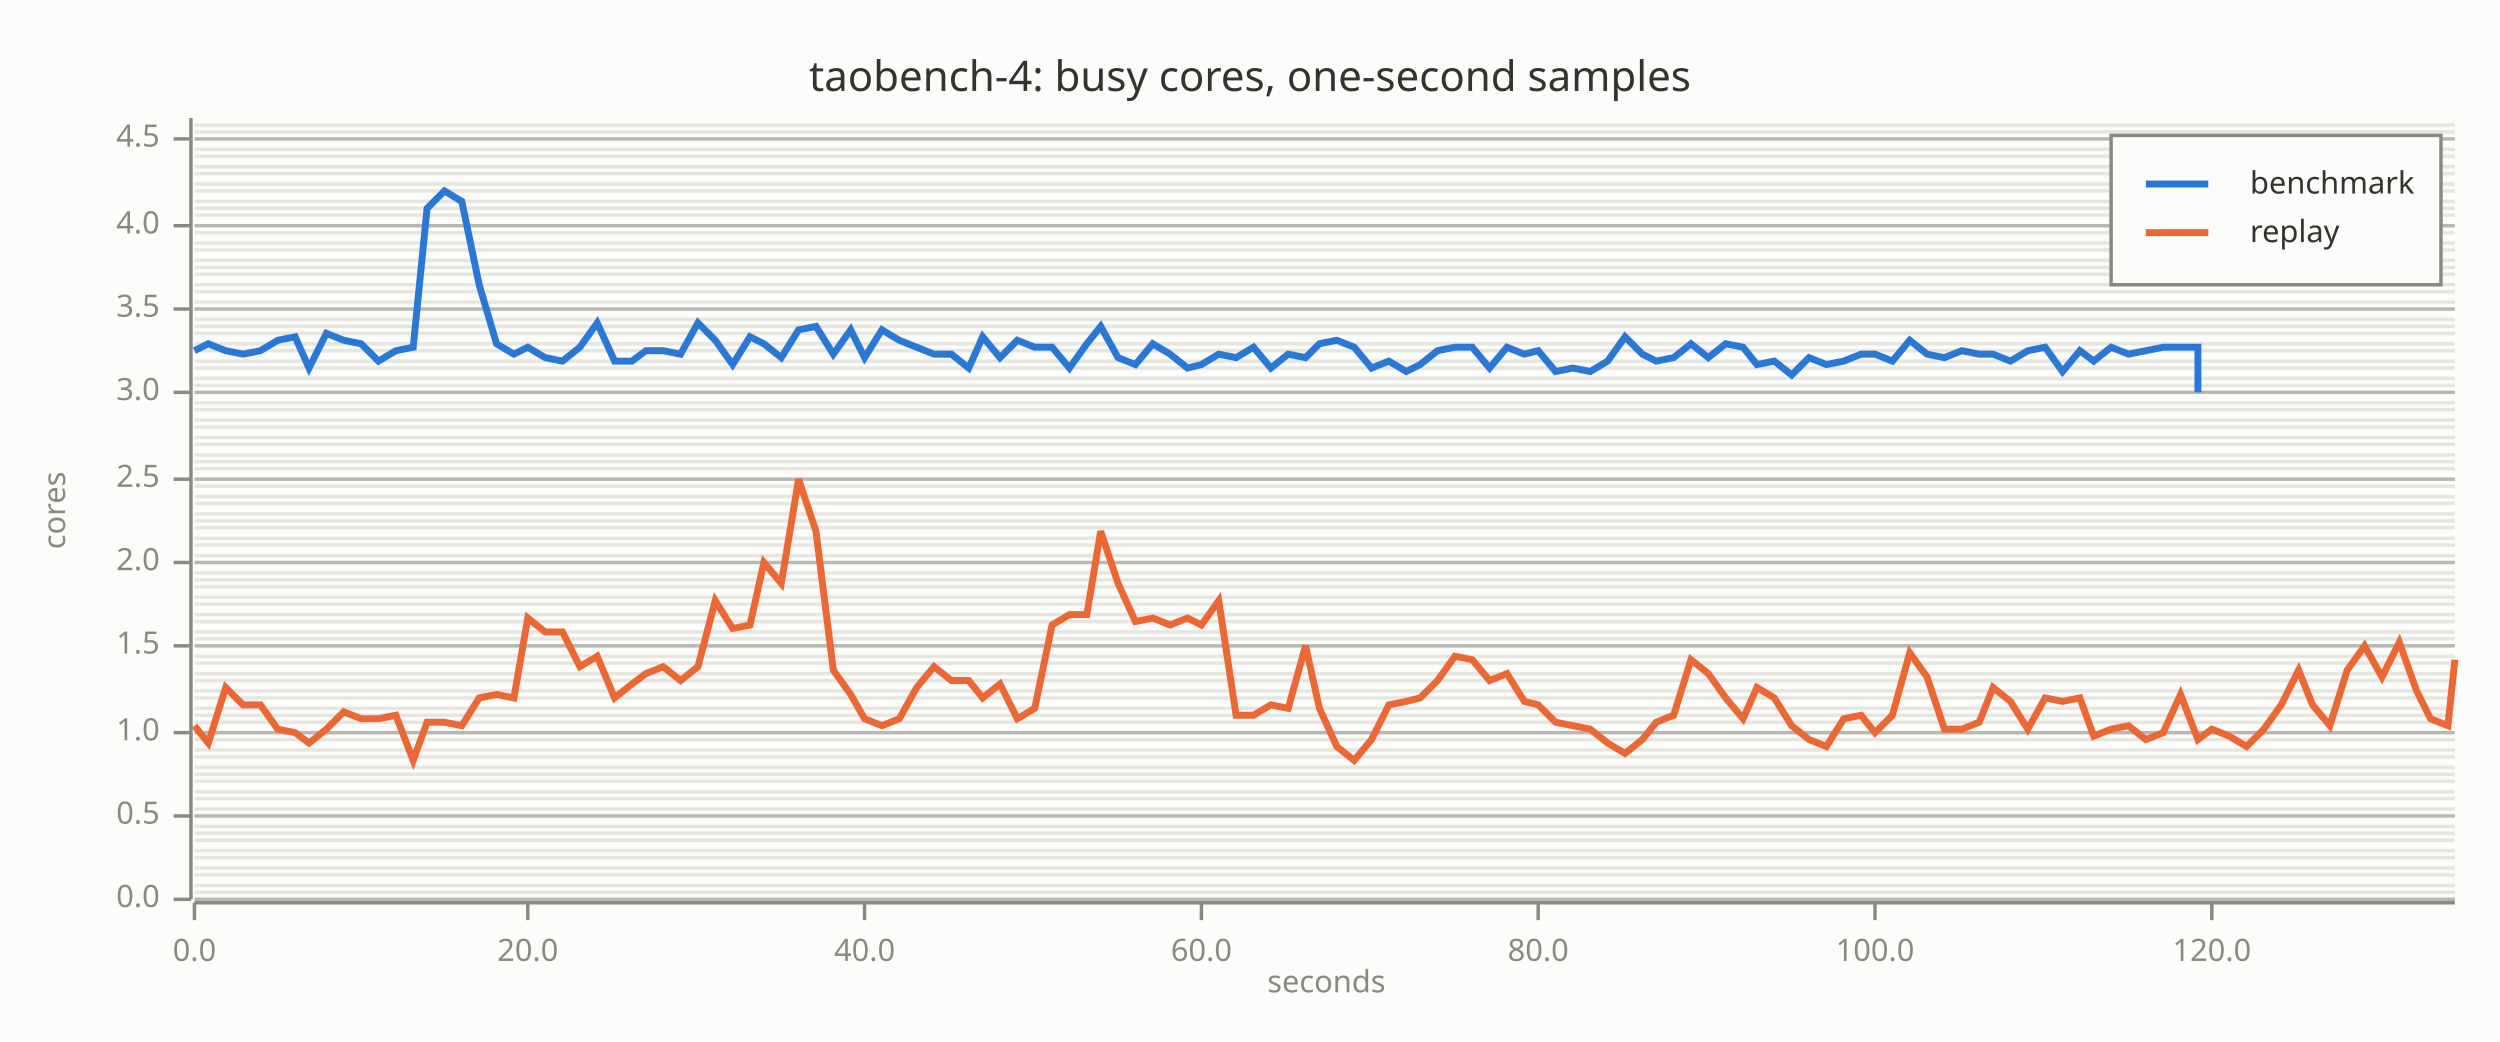
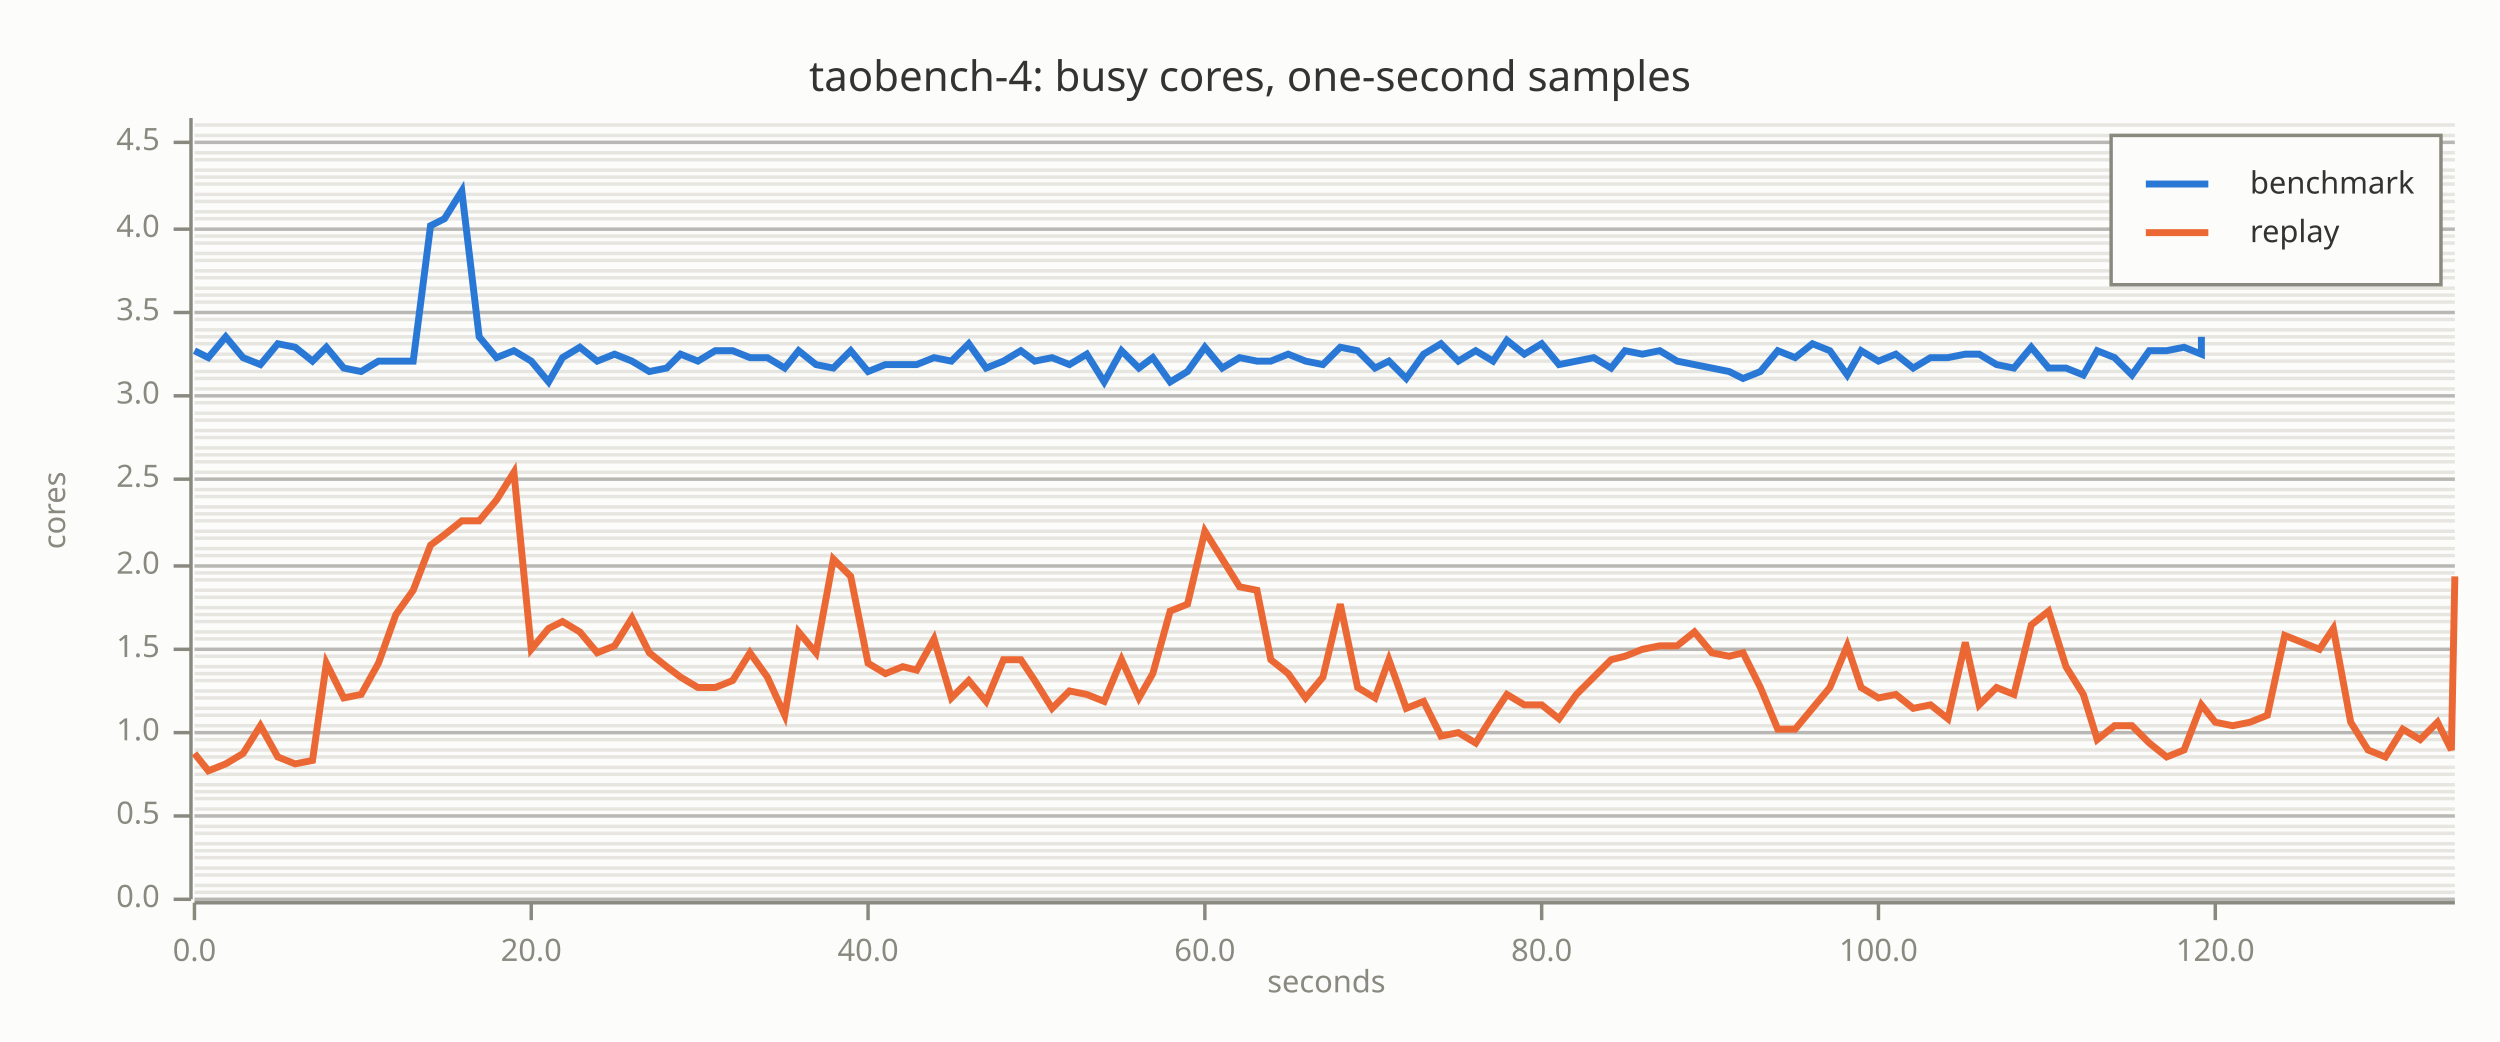
<svg xmlns="http://www.w3.org/2000/svg" width="720" height="300" viewBox="0 0 720 300">
  <rect x="0" y="0" width="720" height="300" opacity="1" fill="#FCFCFB" stroke="none" />
  <text x="360" y="17" dy="0.76em" text-anchor="middle" font-family="sans-serif" font-size="12.097" opacity="1" fill="#333330">
taobench-4: busy cores, one-second samples
</text>
  <line opacity="1" stroke="#E6E5E0" stroke-width="1" x1="56" y1="259" x2="707" y2="259" />
  <line opacity="1" stroke="#E6E5E0" stroke-width="1" x1="56" y1="257" x2="707" y2="257" />
  <line opacity="1" stroke="#E6E5E0" stroke-width="1" x1="56" y1="255" x2="707" y2="255" />
  <line opacity="1" stroke="#E6E5E0" stroke-width="1" x1="56" y1="252" x2="707" y2="252" />
  <line opacity="1" stroke="#E6E5E0" stroke-width="1" x1="56" y1="250" x2="707" y2="250" />
  <line opacity="1" stroke="#E6E5E0" stroke-width="1" x1="56" y1="247" x2="707" y2="247" />
  <line opacity="1" stroke="#E6E5E0" stroke-width="1" x1="56" y1="245" x2="707" y2="245" />
-   <line opacity="1" stroke="#E6E5E0" stroke-width="1" x1="56" y1="242" x2="707" y2="242" />
+   <line opacity="1" stroke="#E6E5E0" stroke-width="1" x1="56" y1="243" x2="707" y2="243" />
  <line opacity="1" stroke="#E6E5E0" stroke-width="1" x1="56" y1="240" x2="707" y2="240" />
  <line opacity="1" stroke="#E6E5E0" stroke-width="1" x1="56" y1="238" x2="707" y2="238" />
  <line opacity="1" stroke="#E6E5E0" stroke-width="1" x1="56" y1="235" x2="707" y2="235" />
  <line opacity="1" stroke="#E6E5E0" stroke-width="1" x1="56" y1="233" x2="707" y2="233" />
  <line opacity="1" stroke="#E6E5E0" stroke-width="1" x1="56" y1="230" x2="707" y2="230" />
  <line opacity="1" stroke="#E6E5E0" stroke-width="1" x1="56" y1="228" x2="707" y2="228" />
-   <line opacity="1" stroke="#E6E5E0" stroke-width="1" x1="56" y1="225" x2="707" y2="225" />
+   <line opacity="1" stroke="#E6E5E0" stroke-width="1" x1="56" y1="226" x2="707" y2="226" />
  <line opacity="1" stroke="#E6E5E0" stroke-width="1" x1="56" y1="223" x2="707" y2="223" />
  <line opacity="1" stroke="#E6E5E0" stroke-width="1" x1="56" y1="221" x2="707" y2="221" />
  <line opacity="1" stroke="#E6E5E0" stroke-width="1" x1="56" y1="218" x2="707" y2="218" />
  <line opacity="1" stroke="#E6E5E0" stroke-width="1" x1="56" y1="216" x2="707" y2="216" />
  <line opacity="1" stroke="#E6E5E0" stroke-width="1" x1="56" y1="213" x2="707" y2="213" />
  <line opacity="1" stroke="#E6E5E0" stroke-width="1" x1="56" y1="211" x2="707" y2="211" />
-   <line opacity="1" stroke="#E6E5E0" stroke-width="1" x1="56" y1="208" x2="707" y2="208" />
+   <line opacity="1" stroke="#E6E5E0" stroke-width="1" x1="56" y1="209" x2="707" y2="209" />
  <line opacity="1" stroke="#E6E5E0" stroke-width="1" x1="56" y1="206" x2="707" y2="206" />
  <line opacity="1" stroke="#E6E5E0" stroke-width="1" x1="56" y1="204" x2="707" y2="204" />
  <line opacity="1" stroke="#E6E5E0" stroke-width="1" x1="56" y1="201" x2="707" y2="201" />
  <line opacity="1" stroke="#E6E5E0" stroke-width="1" x1="56" y1="199" x2="707" y2="199" />
  <line opacity="1" stroke="#E6E5E0" stroke-width="1" x1="56" y1="196" x2="707" y2="196" />
  <line opacity="1" stroke="#E6E5E0" stroke-width="1" x1="56" y1="194" x2="707" y2="194" />
-   <line opacity="1" stroke="#E6E5E0" stroke-width="1" x1="56" y1="191" x2="707" y2="191" />
+   <line opacity="1" stroke="#E6E5E0" stroke-width="1" x1="56" y1="192" x2="707" y2="192" />
  <line opacity="1" stroke="#E6E5E0" stroke-width="1" x1="56" y1="189" x2="707" y2="189" />
-   <line opacity="1" stroke="#E6E5E0" stroke-width="1" x1="56" y1="186" x2="707" y2="186" />
+   <line opacity="1" stroke="#E6E5E0" stroke-width="1" x1="56" y1="187" x2="707" y2="187" />
  <line opacity="1" stroke="#E6E5E0" stroke-width="1" x1="56" y1="184" x2="707" y2="184" />
  <line opacity="1" stroke="#E6E5E0" stroke-width="1" x1="56" y1="182" x2="707" y2="182" />
  <line opacity="1" stroke="#E6E5E0" stroke-width="1" x1="56" y1="179" x2="707" y2="179" />
  <line opacity="1" stroke="#E6E5E0" stroke-width="1" x1="56" y1="177" x2="707" y2="177" />
-   <line opacity="1" stroke="#E6E5E0" stroke-width="1" x1="56" y1="174" x2="707" y2="174" />
+   <line opacity="1" stroke="#E6E5E0" stroke-width="1" x1="56" y1="175" x2="707" y2="175" />
  <line opacity="1" stroke="#E6E5E0" stroke-width="1" x1="56" y1="172" x2="707" y2="172" />
-   <line opacity="1" stroke="#E6E5E0" stroke-width="1" x1="56" y1="169" x2="707" y2="169" />
+   <line opacity="1" stroke="#E6E5E0" stroke-width="1" x1="56" y1="170" x2="707" y2="170" />
  <line opacity="1" stroke="#E6E5E0" stroke-width="1" x1="56" y1="167" x2="707" y2="167" />
  <line opacity="1" stroke="#E6E5E0" stroke-width="1" x1="56" y1="165" x2="707" y2="165" />
-   <line opacity="1" stroke="#E6E5E0" stroke-width="1" x1="56" y1="162" x2="707" y2="162" />
+   <line opacity="1" stroke="#E6E5E0" stroke-width="1" x1="56" y1="163" x2="707" y2="163" />
  <line opacity="1" stroke="#E6E5E0" stroke-width="1" x1="56" y1="160" x2="707" y2="160" />
-   <line opacity="1" stroke="#E6E5E0" stroke-width="1" x1="56" y1="157" x2="707" y2="157" />
+   <line opacity="1" stroke="#E6E5E0" stroke-width="1" x1="56" y1="158" x2="707" y2="158" />
  <line opacity="1" stroke="#E6E5E0" stroke-width="1" x1="56" y1="155" x2="707" y2="155" />
-   <line opacity="1" stroke="#E6E5E0" stroke-width="1" x1="56" y1="152" x2="707" y2="152" />
+   <line opacity="1" stroke="#E6E5E0" stroke-width="1" x1="56" y1="153" x2="707" y2="153" />
  <line opacity="1" stroke="#E6E5E0" stroke-width="1" x1="56" y1="150" x2="707" y2="150" />
  <line opacity="1" stroke="#E6E5E0" stroke-width="1" x1="56" y1="148" x2="707" y2="148" />
-   <line opacity="1" stroke="#E6E5E0" stroke-width="1" x1="56" y1="145" x2="707" y2="145" />
+   <line opacity="1" stroke="#E6E5E0" stroke-width="1" x1="56" y1="146" x2="707" y2="146" />
  <line opacity="1" stroke="#E6E5E0" stroke-width="1" x1="56" y1="143" x2="707" y2="143" />
-   <line opacity="1" stroke="#E6E5E0" stroke-width="1" x1="56" y1="140" x2="707" y2="140" />
+   <line opacity="1" stroke="#E6E5E0" stroke-width="1" x1="56" y1="141" x2="707" y2="141" />
  <line opacity="1" stroke="#E6E5E0" stroke-width="1" x1="56" y1="138" x2="707" y2="138" />
-   <line opacity="1" stroke="#E6E5E0" stroke-width="1" x1="56" y1="135" x2="707" y2="135" />
+   <line opacity="1" stroke="#E6E5E0" stroke-width="1" x1="56" y1="136" x2="707" y2="136" />
  <line opacity="1" stroke="#E6E5E0" stroke-width="1" x1="56" y1="133" x2="707" y2="133" />
  <line opacity="1" stroke="#E6E5E0" stroke-width="1" x1="56" y1="131" x2="707" y2="131" />
-   <line opacity="1" stroke="#E6E5E0" stroke-width="1" x1="56" y1="128" x2="707" y2="128" />
+   <line opacity="1" stroke="#E6E5E0" stroke-width="1" x1="56" y1="129" x2="707" y2="129" />
  <line opacity="1" stroke="#E6E5E0" stroke-width="1" x1="56" y1="126" x2="707" y2="126" />
-   <line opacity="1" stroke="#E6E5E0" stroke-width="1" x1="56" y1="123" x2="707" y2="123" />
+   <line opacity="1" stroke="#E6E5E0" stroke-width="1" x1="56" y1="124" x2="707" y2="124" />
  <line opacity="1" stroke="#E6E5E0" stroke-width="1" x1="56" y1="121" x2="707" y2="121" />
-   <line opacity="1" stroke="#E6E5E0" stroke-width="1" x1="56" y1="118" x2="707" y2="118" />
+   <line opacity="1" stroke="#E6E5E0" stroke-width="1" x1="56" y1="119" x2="707" y2="119" />
  <line opacity="1" stroke="#E6E5E0" stroke-width="1" x1="56" y1="116" x2="707" y2="116" />
-   <line opacity="1" stroke="#E6E5E0" stroke-width="1" x1="56" y1="113" x2="707" y2="113" />
-   <line opacity="1" stroke="#E6E5E0" stroke-width="1" x1="56" y1="111" x2="707" y2="111" />
+   <line opacity="1" stroke="#E6E5E0" stroke-width="1" x1="56" y1="114" x2="707" y2="114" />
+   <line opacity="1" stroke="#E6E5E0" stroke-width="1" x1="56" y1="112" x2="707" y2="112" />
  <line opacity="1" stroke="#E6E5E0" stroke-width="1" x1="56" y1="109" x2="707" y2="109" />
-   <line opacity="1" stroke="#E6E5E0" stroke-width="1" x1="56" y1="106" x2="707" y2="106" />
+   <line opacity="1" stroke="#E6E5E0" stroke-width="1" x1="56" y1="107" x2="707" y2="107" />
  <line opacity="1" stroke="#E6E5E0" stroke-width="1" x1="56" y1="104" x2="707" y2="104" />
-   <line opacity="1" stroke="#E6E5E0" stroke-width="1" x1="56" y1="101" x2="707" y2="101" />
+   <line opacity="1" stroke="#E6E5E0" stroke-width="1" x1="56" y1="102" x2="707" y2="102" />
  <line opacity="1" stroke="#E6E5E0" stroke-width="1" x1="56" y1="99" x2="707" y2="99" />
-   <line opacity="1" stroke="#E6E5E0" stroke-width="1" x1="56" y1="96" x2="707" y2="96" />
-   <line opacity="1" stroke="#E6E5E0" stroke-width="1" x1="56" y1="94" x2="707" y2="94" />
+   <line opacity="1" stroke="#E6E5E0" stroke-width="1" x1="56" y1="97" x2="707" y2="97" />
+   <line opacity="1" stroke="#E6E5E0" stroke-width="1" x1="56" y1="95" x2="707" y2="95" />
  <line opacity="1" stroke="#E6E5E0" stroke-width="1" x1="56" y1="92" x2="707" y2="92" />
-   <line opacity="1" stroke="#E6E5E0" stroke-width="1" x1="56" y1="89" x2="707" y2="89" />
+   <line opacity="1" stroke="#E6E5E0" stroke-width="1" x1="56" y1="90" x2="707" y2="90" />
  <line opacity="1" stroke="#E6E5E0" stroke-width="1" x1="56" y1="87" x2="707" y2="87" />
-   <line opacity="1" stroke="#E6E5E0" stroke-width="1" x1="56" y1="84" x2="707" y2="84" />
-   <line opacity="1" stroke="#E6E5E0" stroke-width="1" x1="56" y1="82" x2="707" y2="82" />
-   <line opacity="1" stroke="#E6E5E0" stroke-width="1" x1="56" y1="79" x2="707" y2="79" />
-   <line opacity="1" stroke="#E6E5E0" stroke-width="1" x1="56" y1="77" x2="707" y2="77" />
+   <line opacity="1" stroke="#E6E5E0" stroke-width="1" x1="56" y1="85" x2="707" y2="85" />
+   <line opacity="1" stroke="#E6E5E0" stroke-width="1" x1="56" y1="83" x2="707" y2="83" />
+   <line opacity="1" stroke="#E6E5E0" stroke-width="1" x1="56" y1="80" x2="707" y2="80" />
+   <line opacity="1" stroke="#E6E5E0" stroke-width="1" x1="56" y1="78" x2="707" y2="78" />
  <line opacity="1" stroke="#E6E5E0" stroke-width="1" x1="56" y1="75" x2="707" y2="75" />
-   <line opacity="1" stroke="#E6E5E0" stroke-width="1" x1="56" y1="72" x2="707" y2="72" />
+   <line opacity="1" stroke="#E6E5E0" stroke-width="1" x1="56" y1="73" x2="707" y2="73" />
  <line opacity="1" stroke="#E6E5E0" stroke-width="1" x1="56" y1="70" x2="707" y2="70" />
-   <line opacity="1" stroke="#E6E5E0" stroke-width="1" x1="56" y1="67" x2="707" y2="67" />
-   <line opacity="1" stroke="#E6E5E0" stroke-width="1" x1="56" y1="65" x2="707" y2="65" />
-   <line opacity="1" stroke="#E6E5E0" stroke-width="1" x1="56" y1="62" x2="707" y2="62" />
-   <line opacity="1" stroke="#E6E5E0" stroke-width="1" x1="56" y1="60" x2="707" y2="60" />
+   <line opacity="1" stroke="#E6E5E0" stroke-width="1" x1="56" y1="68" x2="707" y2="68" />
+   <line opacity="1" stroke="#E6E5E0" stroke-width="1" x1="56" y1="66" x2="707" y2="66" />
+   <line opacity="1" stroke="#E6E5E0" stroke-width="1" x1="56" y1="63" x2="707" y2="63" />
+   <line opacity="1" stroke="#E6E5E0" stroke-width="1" x1="56" y1="61" x2="707" y2="61" />
  <line opacity="1" stroke="#E6E5E0" stroke-width="1" x1="56" y1="58" x2="707" y2="58" />
-   <line opacity="1" stroke="#E6E5E0" stroke-width="1" x1="56" y1="55" x2="707" y2="55" />
+   <line opacity="1" stroke="#E6E5E0" stroke-width="1" x1="56" y1="56" x2="707" y2="56" />
  <line opacity="1" stroke="#E6E5E0" stroke-width="1" x1="56" y1="53" x2="707" y2="53" />
-   <line opacity="1" stroke="#E6E5E0" stroke-width="1" x1="56" y1="50" x2="707" y2="50" />
-   <line opacity="1" stroke="#E6E5E0" stroke-width="1" x1="56" y1="48" x2="707" y2="48" />
-   <line opacity="1" stroke="#E6E5E0" stroke-width="1" x1="56" y1="45" x2="707" y2="45" />
-   <line opacity="1" stroke="#E6E5E0" stroke-width="1" x1="56" y1="43" x2="707" y2="43" />
-   <line opacity="1" stroke="#E6E5E0" stroke-width="1" x1="56" y1="40" x2="707" y2="40" />
-   <line opacity="1" stroke="#E6E5E0" stroke-width="1" x1="56" y1="38" x2="707" y2="38" />
+   <line opacity="1" stroke="#E6E5E0" stroke-width="1" x1="56" y1="51" x2="707" y2="51" />
+   <line opacity="1" stroke="#E6E5E0" stroke-width="1" x1="56" y1="49" x2="707" y2="49" />
+   <line opacity="1" stroke="#E6E5E0" stroke-width="1" x1="56" y1="46" x2="707" y2="46" />
+   <line opacity="1" stroke="#E6E5E0" stroke-width="1" x1="56" y1="44" x2="707" y2="44" />
+   <line opacity="1" stroke="#E6E5E0" stroke-width="1" x1="56" y1="41" x2="707" y2="41" />
+   <line opacity="1" stroke="#E6E5E0" stroke-width="1" x1="56" y1="39" x2="707" y2="39" />
  <line opacity="1" stroke="#E6E5E0" stroke-width="1" x1="56" y1="36" x2="707" y2="36" />
  <text x="12" y="147" dy="0.76em" text-anchor="middle" font-family="sans-serif" font-size="8.871" opacity="1" fill="#8A8980" transform="rotate(270, 12, 147)">
cores
</text>
  <text x="382" y="288" dy="-0.5ex" text-anchor="middle" font-family="sans-serif" font-size="8.871" opacity="1" fill="#8A8980">
seconds
</text>
  <line opacity="0.2" stroke="#000000" stroke-width="1" x1="56" y1="259" x2="707" y2="259" />
  <line opacity="0.2" stroke="#000000" stroke-width="1" x1="56" y1="235" x2="707" y2="235" />
  <line opacity="0.2" stroke="#000000" stroke-width="1" x1="56" y1="211" x2="707" y2="211" />
-   <line opacity="0.2" stroke="#000000" stroke-width="1" x1="56" y1="186" x2="707" y2="186" />
-   <line opacity="0.2" stroke="#000000" stroke-width="1" x1="56" y1="162" x2="707" y2="162" />
+   <line opacity="0.2" stroke="#000000" stroke-width="1" x1="56" y1="187" x2="707" y2="187" />
+   <line opacity="0.2" stroke="#000000" stroke-width="1" x1="56" y1="163" x2="707" y2="163" />
  <line opacity="0.2" stroke="#000000" stroke-width="1" x1="56" y1="138" x2="707" y2="138" />
-   <line opacity="0.2" stroke="#000000" stroke-width="1" x1="56" y1="113" x2="707" y2="113" />
-   <line opacity="0.2" stroke="#000000" stroke-width="1" x1="56" y1="89" x2="707" y2="89" />
-   <line opacity="0.2" stroke="#000000" stroke-width="1" x1="56" y1="65" x2="707" y2="65" />
-   <line opacity="0.2" stroke="#000000" stroke-width="1" x1="56" y1="40" x2="707" y2="40" />
+   <line opacity="0.2" stroke="#000000" stroke-width="1" x1="56" y1="114" x2="707" y2="114" />
+   <line opacity="0.2" stroke="#000000" stroke-width="1" x1="56" y1="90" x2="707" y2="90" />
+   <line opacity="0.2" stroke="#000000" stroke-width="1" x1="56" y1="66" x2="707" y2="66" />
+   <line opacity="0.2" stroke="#000000" stroke-width="1" x1="56" y1="41" x2="707" y2="41" />
  <polyline fill="none" opacity="1" stroke="#8A8980" stroke-width="1" points="55,34 55,259 " />
  <text x="46" y="259" dy="0.5ex" text-anchor="end" font-family="sans-serif" font-size="8.871" opacity="1" fill="#8A8980">
0.0
</text>
  <polyline fill="none" opacity="1" stroke="#8A8980" stroke-width="1" points="50,259 55,259 " />
  <text x="46" y="235" dy="0.5ex" text-anchor="end" font-family="sans-serif" font-size="8.871" opacity="1" fill="#8A8980">
0.5
</text>
  <polyline fill="none" opacity="1" stroke="#8A8980" stroke-width="1" points="50,235 55,235 " />
  <text x="46" y="211" dy="0.5ex" text-anchor="end" font-family="sans-serif" font-size="8.871" opacity="1" fill="#8A8980">
1.0
</text>
  <polyline fill="none" opacity="1" stroke="#8A8980" stroke-width="1" points="50,211 55,211 " />
-   <text x="46" y="186" dy="0.5ex" text-anchor="end" font-family="sans-serif" font-size="8.871" opacity="1" fill="#8A8980">
+   <text x="46" y="187" dy="0.5ex" text-anchor="end" font-family="sans-serif" font-size="8.871" opacity="1" fill="#8A8980">
1.5
</text>
-   <polyline fill="none" opacity="1" stroke="#8A8980" stroke-width="1" points="50,186 55,186 " />
-   <text x="46" y="162" dy="0.5ex" text-anchor="end" font-family="sans-serif" font-size="8.871" opacity="1" fill="#8A8980">
+   <polyline fill="none" opacity="1" stroke="#8A8980" stroke-width="1" points="50,187 55,187 " />
+   <text x="46" y="163" dy="0.5ex" text-anchor="end" font-family="sans-serif" font-size="8.871" opacity="1" fill="#8A8980">
2.0
</text>
-   <polyline fill="none" opacity="1" stroke="#8A8980" stroke-width="1" points="50,162 55,162 " />
+   <polyline fill="none" opacity="1" stroke="#8A8980" stroke-width="1" points="50,163 55,163 " />
  <text x="46" y="138" dy="0.5ex" text-anchor="end" font-family="sans-serif" font-size="8.871" opacity="1" fill="#8A8980">
2.5
</text>
  <polyline fill="none" opacity="1" stroke="#8A8980" stroke-width="1" points="50,138 55,138 " />
-   <text x="46" y="113" dy="0.5ex" text-anchor="end" font-family="sans-serif" font-size="8.871" opacity="1" fill="#8A8980">
+   <text x="46" y="114" dy="0.5ex" text-anchor="end" font-family="sans-serif" font-size="8.871" opacity="1" fill="#8A8980">
3.0
</text>
-   <polyline fill="none" opacity="1" stroke="#8A8980" stroke-width="1" points="50,113 55,113 " />
-   <text x="46" y="89" dy="0.5ex" text-anchor="end" font-family="sans-serif" font-size="8.871" opacity="1" fill="#8A8980">
+   <polyline fill="none" opacity="1" stroke="#8A8980" stroke-width="1" points="50,114 55,114 " />
+   <text x="46" y="90" dy="0.5ex" text-anchor="end" font-family="sans-serif" font-size="8.871" opacity="1" fill="#8A8980">
3.5
</text>
-   <polyline fill="none" opacity="1" stroke="#8A8980" stroke-width="1" points="50,89 55,89 " />
-   <text x="46" y="65" dy="0.5ex" text-anchor="end" font-family="sans-serif" font-size="8.871" opacity="1" fill="#8A8980">
+   <polyline fill="none" opacity="1" stroke="#8A8980" stroke-width="1" points="50,90 55,90 " />
+   <text x="46" y="66" dy="0.5ex" text-anchor="end" font-family="sans-serif" font-size="8.871" opacity="1" fill="#8A8980">
4.0
</text>
-   <polyline fill="none" opacity="1" stroke="#8A8980" stroke-width="1" points="50,65 55,65 " />
-   <text x="46" y="40" dy="0.5ex" text-anchor="end" font-family="sans-serif" font-size="8.871" opacity="1" fill="#8A8980">
+   <polyline fill="none" opacity="1" stroke="#8A8980" stroke-width="1" points="50,66 55,66 " />
+   <text x="46" y="41" dy="0.5ex" text-anchor="end" font-family="sans-serif" font-size="8.871" opacity="1" fill="#8A8980">
4.5
</text>
-   <polyline fill="none" opacity="1" stroke="#8A8980" stroke-width="1" points="50,40 55,40 " />
+   <polyline fill="none" opacity="1" stroke="#8A8980" stroke-width="1" points="50,41 55,41 " />
  <polyline fill="none" opacity="1" stroke="#8A8980" stroke-width="1" points="56,260 707,260 " />
  <text x="56" y="270" dy="0.76em" text-anchor="middle" font-family="sans-serif" font-size="8.871" opacity="1" fill="#8A8980">
0.0
</text>
  <polyline fill="none" opacity="1" stroke="#8A8980" stroke-width="1" points="56,260 56,265 " />
-   <text x="152" y="270" dy="0.76em" text-anchor="middle" font-family="sans-serif" font-size="8.871" opacity="1" fill="#8A8980">
+   <text x="153" y="270" dy="0.76em" text-anchor="middle" font-family="sans-serif" font-size="8.871" opacity="1" fill="#8A8980">
20.0
</text>
-   <polyline fill="none" opacity="1" stroke="#8A8980" stroke-width="1" points="152,260 152,265 " />
-   <text x="249" y="270" dy="0.76em" text-anchor="middle" font-family="sans-serif" font-size="8.871" opacity="1" fill="#8A8980">
+   <polyline fill="none" opacity="1" stroke="#8A8980" stroke-width="1" points="153,260 153,265 " />
+   <text x="250" y="270" dy="0.76em" text-anchor="middle" font-family="sans-serif" font-size="8.871" opacity="1" fill="#8A8980">
40.0
</text>
-   <polyline fill="none" opacity="1" stroke="#8A8980" stroke-width="1" points="249,260 249,265 " />
-   <text x="346" y="270" dy="0.76em" text-anchor="middle" font-family="sans-serif" font-size="8.871" opacity="1" fill="#8A8980">
+   <polyline fill="none" opacity="1" stroke="#8A8980" stroke-width="1" points="250,260 250,265 " />
+   <text x="347" y="270" dy="0.76em" text-anchor="middle" font-family="sans-serif" font-size="8.871" opacity="1" fill="#8A8980">
60.0
</text>
-   <polyline fill="none" opacity="1" stroke="#8A8980" stroke-width="1" points="346,260 346,265 " />
-   <text x="443" y="270" dy="0.76em" text-anchor="middle" font-family="sans-serif" font-size="8.871" opacity="1" fill="#8A8980">
+   <polyline fill="none" opacity="1" stroke="#8A8980" stroke-width="1" points="347,260 347,265 " />
+   <text x="444" y="270" dy="0.76em" text-anchor="middle" font-family="sans-serif" font-size="8.871" opacity="1" fill="#8A8980">
80.0
</text>
-   <polyline fill="none" opacity="1" stroke="#8A8980" stroke-width="1" points="443,260 443,265 " />
-   <text x="540" y="270" dy="0.76em" text-anchor="middle" font-family="sans-serif" font-size="8.871" opacity="1" fill="#8A8980">
+   <polyline fill="none" opacity="1" stroke="#8A8980" stroke-width="1" points="444,260 444,265 " />
+   <text x="541" y="270" dy="0.76em" text-anchor="middle" font-family="sans-serif" font-size="8.871" opacity="1" fill="#8A8980">
100.0
</text>
-   <polyline fill="none" opacity="1" stroke="#8A8980" stroke-width="1" points="540,260 540,265 " />
-   <text x="637" y="270" dy="0.76em" text-anchor="middle" font-family="sans-serif" font-size="8.871" opacity="1" fill="#8A8980">
+   <polyline fill="none" opacity="1" stroke="#8A8980" stroke-width="1" points="541,260 541,265 " />
+   <text x="638" y="270" dy="0.76em" text-anchor="middle" font-family="sans-serif" font-size="8.871" opacity="1" fill="#8A8980">
120.0
</text>
-   <polyline fill="none" opacity="1" stroke="#8A8980" stroke-width="1" points="637,260 637,265 " />
-   <polyline fill="none" opacity="1" stroke="#2A78D6" stroke-width="2" points="56,101 60,99 65,101 70,102 75,101 80,98 85,97 89,106 94,96 99,98 104,99 109,104 114,101 119,100 123,60 128,55 133,58 138,82 143,99 148,102 152,100 157,103 162,104 167,100 172,93 177,104 182,104 186,101 191,101 196,102 201,93 206,98 211,105 216,97 220,99 225,103 230,95 235,94 240,102 245,95 249,103 254,95 259,98 264,100 269,102 274,102 279,106 283,97 288,103 293,98 298,100 303,100 308,106 313,99 317,94 322,103 327,105 332,99 337,102 342,106 346,105 351,102 356,103 361,100 366,106 371,102 376,103 380,99 385,98 390,100 395,106 400,104 405,107 409,105 414,101 419,100 424,100 429,106 434,100 439,102 443,101 448,107 453,106 458,107 463,104 468,97 473,102 477,104 482,103 487,99 492,103 497,99 502,100 506,105 511,104 516,108 521,103 526,105 531,104 536,102 540,102 545,104 550,98 555,102 560,103 565,101 570,102 574,102 579,104 584,101 589,100 594,107 599,101 603,104 608,100 613,102 618,101 623,100 628,100 633,100 633,113 " />
-   <polyline fill="none" opacity="1" stroke="#EB6834" stroke-width="2" points="56,209 60,214 65,198 70,203 75,203 80,210 85,211 89,214 94,210 99,205 104,207 109,207 114,206 119,219 123,208 128,208 133,209 138,201 143,200 148,201 152,178 157,182 162,182 167,192 172,189 177,201 182,197 186,194 191,192 196,196 201,192 206,173 211,181 216,180 220,162 225,168 230,138 235,153 240,193 245,200 249,207 254,209 259,207 264,198 269,192 274,196 279,196 283,201 288,197 293,207 298,204 303,180 308,177 313,177 317,153 322,168 327,179 332,178 337,180 342,178 346,180 351,173 356,206 361,206 366,203 371,204 376,186 380,204 385,215 390,219 395,213 400,203 405,202 409,201 414,196 419,189 424,190 429,196 434,194 439,202 443,203 448,208 453,209 458,210 463,214 468,217 473,213 477,208 482,206 487,190 492,194 497,201 502,207 506,198 511,201 516,209 521,213 526,215 531,207 536,206 540,211 545,206 550,188 555,195 560,210 565,210 570,208 574,198 579,202 584,210 589,201 594,202 599,201 603,212 608,210 613,209 618,213 623,211 628,200 633,213 637,210 642,212 647,215 652,210 657,203 662,193 666,203 671,209 676,193 681,186 686,195 691,185 696,199 700,207 705,209 707,190 " />
+   <polyline fill="none" opacity="1" stroke="#8A8980" stroke-width="1" points="638,260 638,265 " />
+   <polyline fill="none" opacity="1" stroke="#2A78D6" stroke-width="2" points="56,101 60,103 65,97 70,103 75,105 80,99 85,100 90,104 94,100 99,106 104,107 109,104 114,104 119,104 124,65 128,63 133,55 138,97 143,103 148,101 153,104 158,110 162,103 167,100 172,104 177,102 182,104 187,107 192,106 196,102 201,104 206,101 211,101 216,103 221,103 226,106 230,101 235,105 240,106 245,101 250,107 255,105 260,105 264,105 269,103 274,104 279,99 284,106 289,104 294,101 298,104 303,103 308,105 313,102 318,110 323,101 328,106 332,103 337,110 342,107 347,100 352,106 357,103 362,104 366,104 371,102 376,104 381,105 386,100 391,101 396,106 400,104 405,109 410,102 415,99 420,104 425,101 430,104 434,98 439,102 444,99 449,105 454,104 459,103 464,106 468,101 473,102 478,101 483,104 488,105 493,106 498,107 502,109 507,107 512,101 517,103 522,99 527,101 532,108 536,101 541,104 546,102 551,106 556,103 561,103 566,102 570,102 575,105 580,106 585,100 590,106 595,106 600,108 604,101 609,103 614,108 619,101 624,101 629,100 634,102 634,97 " />
+   <polyline fill="none" opacity="1" stroke="#EB6834" stroke-width="2" points="56,217 60,222 65,220 70,217 75,209 80,218 85,220 90,219 94,191 99,201 104,200 109,191 114,177 119,170 124,157 128,154 133,150 138,150 143,144 148,136 153,187 158,181 162,179 167,182 172,188 177,186 182,178 187,188 192,192 196,195 201,198 206,198 211,196 216,188 221,195 226,206 230,182 235,188 240,161 245,166 250,191 255,194 260,192 264,193 269,184 274,201 279,196 284,202 289,190 294,190 298,196 303,204 308,199 313,200 318,202 323,190 328,201 332,194 337,176 342,174 347,153 352,161 357,169 362,170 366,190 371,194 376,201 381,195 386,174 391,198 396,201 400,190 405,204 410,202 415,212 420,211 425,214 430,206 434,200 439,203 444,203 449,207 454,200 459,195 464,190 468,189 473,187 478,186 483,186 488,182 493,188 498,189 502,188 507,198 512,210 517,210 522,204 527,198 532,186 536,198 541,201 546,200 551,204 556,203 561,207 566,185 570,203 575,198 580,200 585,180 590,176 595,192 600,200 604,213 609,209 614,209 619,214 624,218 629,216 634,203 638,208 643,209 648,208 653,206 658,183 663,185 668,187 672,181 677,208 682,216 687,218 692,210 697,213 702,208 706,216 707,166 " />
  <rect x="608" y="39" width="95" height="43" opacity="1" fill="#FCFCFB" stroke="none" />
  <rect x="608" y="39" width="95" height="43" opacity="1" fill="none" stroke="#8A8980" />
  <text x="648" y="49" dy="0.76em" text-anchor="start" font-family="sans-serif" font-size="8.871" opacity="1" fill="#333330">
benchmark
</text>
  <text x="648" y="63" dy="0.76em" text-anchor="start" font-family="sans-serif" font-size="8.871" opacity="1" fill="#333330">
replay
</text>
  <polyline fill="none" opacity="1" stroke="#2A78D6" stroke-width="2" points="618,53 636,53 " />
  <polyline fill="none" opacity="1" stroke="#EB6834" stroke-width="2" points="618,67 636,67 " />
</svg>
